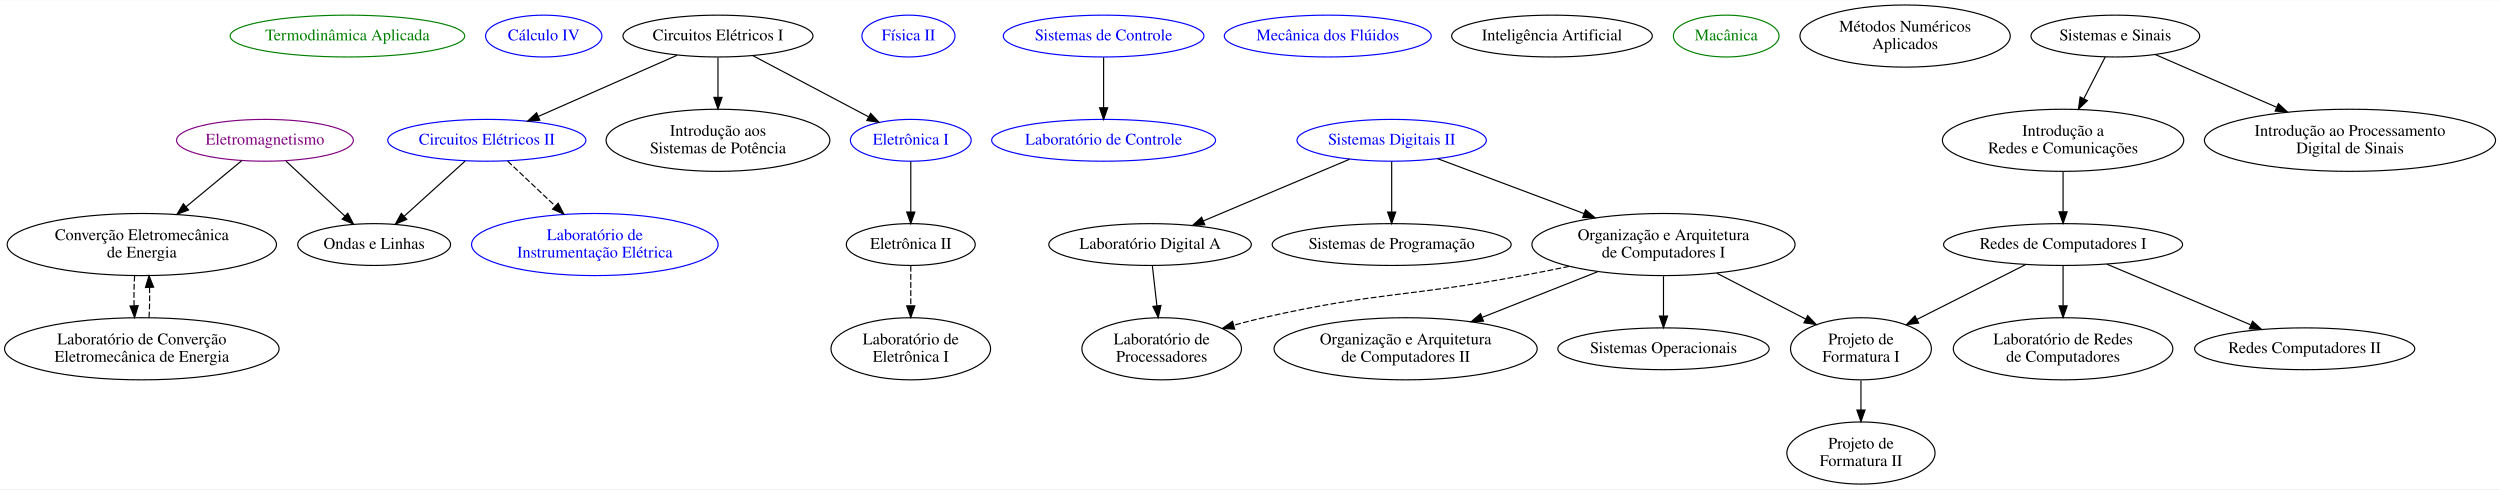
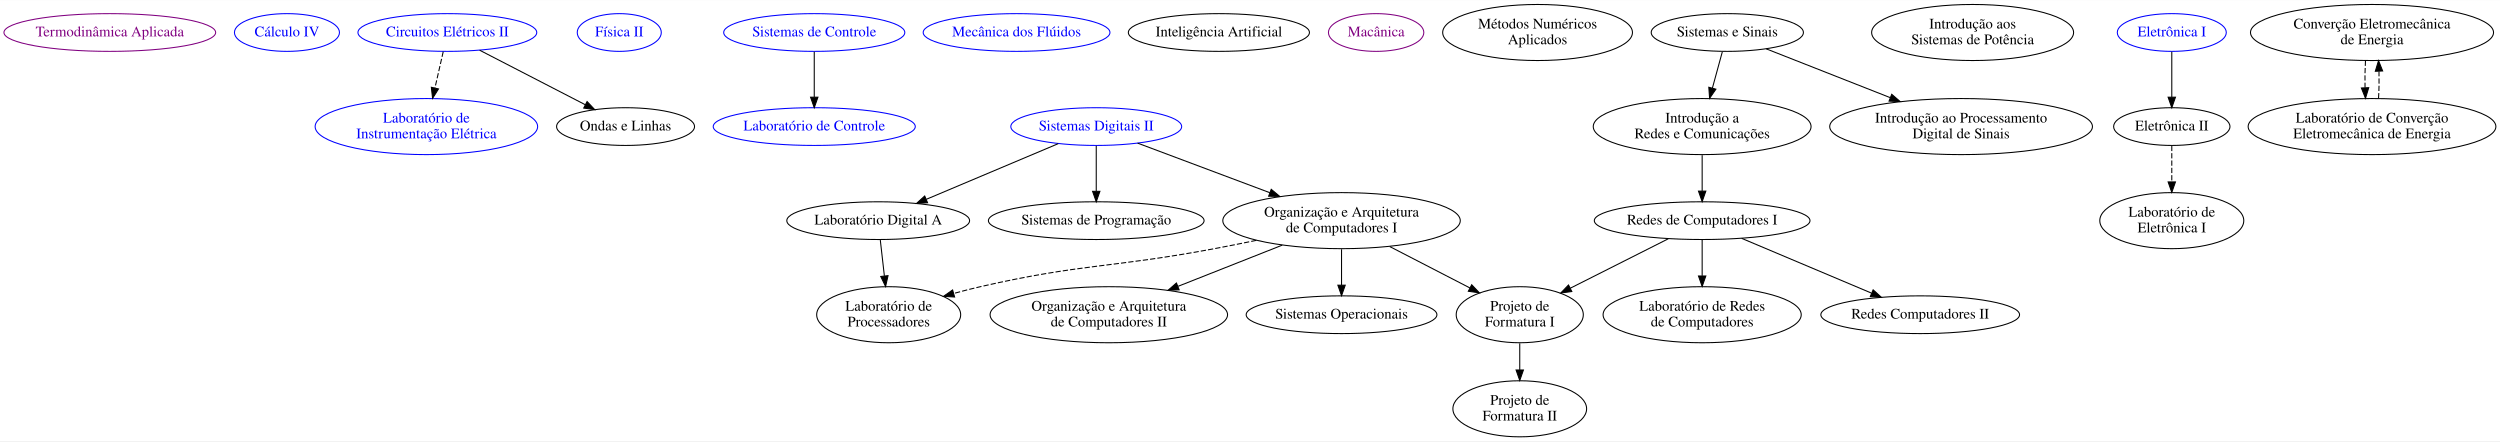
- <svg xmlns="http://www.w3.org/2000/svg" width="2152pt" height="421pt" viewBox="0.00 0.00 2152.24 420.70">
+ <svg xmlns="http://www.w3.org/2000/svg" width="2385pt" height="421pt" viewBox="0.00 0.00 2384.83 420.70">
  <g id="graph0" class="graph" transform="scale(1 1) rotate(0) translate(4 416.7)">
-     <polygon fill="white" stroke="transparent" points="-4,4 -4,-416.7 2148.24,-416.7 2148.24,4 -4,4" />
+     <polygon fill="white" stroke="transparent" points="-4,4 -4,-416.7 2380.83,-416.7 2380.83,4 -4,4" />
    <g id="node1" class="node">
-       <ellipse fill="none" stroke="green" cx="295.09" cy="-385.83" rx="100.98" ry="18" />
-       <text text-anchor="middle" x="295.09" y="-382.13" font-family="Times,serif" font-size="14.00" fill="green">Termodinâmica Aplicada</text>
+       <ellipse fill="none" stroke="purple" cx="100.74" cy="-385.83" rx="100.98" ry="18" />
+       <text text-anchor="middle" x="100.74" y="-382.13" font-family="Times,serif" font-size="14.00" fill="purple">Termodinâmica Aplicada</text>
    </g>
    <g id="node2" class="node">
-       <ellipse fill="none" stroke="blue" cx="464.09" cy="-385.83" rx="50.09" ry="18" />
-       <text text-anchor="middle" x="464.09" y="-382.13" font-family="Times,serif" font-size="14.00" fill="blue">Cálculo IV</text>
+       <ellipse fill="none" stroke="blue" cx="269.74" cy="-385.83" rx="50.09" ry="18" />
+       <text text-anchor="middle" x="269.74" y="-382.13" font-family="Times,serif" font-size="14.00" fill="blue">Cálculo IV</text>
    </g>
    <g id="node3" class="node">
-       <ellipse fill="none" stroke="blue" cx="415.09" cy="-296.09" rx="85.29" ry="18" />
-       <text text-anchor="middle" x="415.09" y="-292.39" font-family="Times,serif" font-size="14.00" fill="blue">Circuitos Elétricos II</text>
+       <ellipse fill="none" stroke="blue" cx="422.74" cy="-385.83" rx="85.29" ry="18" />
+       <text text-anchor="middle" x="422.74" y="-382.13" font-family="Times,serif" font-size="14.00" fill="blue">Circuitos Elétricos II</text>
    </g>
    <g id="node4" class="node">
-       <ellipse fill="none" stroke="blue" cx="508.09" cy="-206.35" rx="106.13" ry="26.74" />
-       <text text-anchor="middle" x="508.09" y="-210.15" font-family="Times,serif" font-size="14.00" fill="blue">Laboratório de </text>
-       <text text-anchor="middle" x="508.09" y="-195.15" font-family="Times,serif" font-size="14.00" fill="blue"> Instrumentação Elétrica</text>
+       <ellipse fill="none" stroke="blue" cx="402.74" cy="-296.09" rx="106.13" ry="26.74" />
+       <text text-anchor="middle" x="402.74" y="-299.89" font-family="Times,serif" font-size="14.00" fill="blue">Laboratório de </text>
+       <text text-anchor="middle" x="402.74" y="-284.89" font-family="Times,serif" font-size="14.00" fill="blue"> Instrumentação Elétrica</text>
+     </g>
+     <g id="edge1" class="edge">
+       <path fill="none" stroke="black" stroke-dasharray="5,2" d="M418.79,-367.5C416.53,-357.59 413.61,-344.78 410.88,-332.82" />
+       <polygon fill="black" stroke="black" points="414.29,-332.01 408.66,-323.04 407.47,-333.57 414.29,-332.01" />
+     </g>
+     <g id="node22" class="node">
+       <ellipse fill="none" stroke="black" cx="592.74" cy="-296.09" rx="65.79" ry="18" />
+       <text text-anchor="middle" x="592.74" y="-292.39" font-family="Times,serif" font-size="14.00">Ondas e Linhas</text>
+     </g>
+     <g id="edge9" class="edge">
+       <path fill="none" stroke="black" d="M453.53,-368.94C481.79,-354.35 523.79,-332.68 554.26,-316.95" />
+       <polygon fill="black" stroke="black" points="556.04,-319.97 563.32,-312.27 552.83,-313.75 556.04,-319.97" />
+     </g>
+     <g id="node5" class="node">
+       <ellipse fill="none" stroke="blue" cx="586.74" cy="-385.83" rx="40.09" ry="18" />
+       <text text-anchor="middle" x="586.74" y="-382.13" font-family="Times,serif" font-size="14.00" fill="blue">Física II</text>
+     </g>
+     <g id="node6" class="node">
+       <ellipse fill="none" stroke="blue" cx="772.74" cy="-385.83" rx="86.38" ry="18" />
+       <text text-anchor="middle" x="772.74" y="-382.13" font-family="Times,serif" font-size="14.00" fill="blue">Sistemas de Controle</text>
+     </g>
+     <g id="node21" class="node">
+       <ellipse fill="none" stroke="blue" cx="772.74" cy="-296.09" rx="96.38" ry="18" />
+       <text text-anchor="middle" x="772.74" y="-292.39" font-family="Times,serif" font-size="14.00" fill="blue">Laboratório de Controle</text>
+     </g>
+     <g id="edge8" class="edge">
+       <path fill="none" stroke="black" d="M772.74,-367.5C772.74,-355.16 772.74,-338.34 772.74,-324.23" />
+       <polygon fill="black" stroke="black" points="776.24,-324.09 772.74,-314.09 769.24,-324.09 776.24,-324.09" />
+     </g>
+     <g id="node7" class="node">
+       <ellipse fill="none" stroke="blue" cx="965.74" cy="-385.83" rx="89.08" ry="18" />
+       <text text-anchor="middle" x="965.74" y="-382.13" font-family="Times,serif" font-size="14.00" fill="blue">Mecânica dos Flúidos</text>
+     </g>
+     <g id="node8" class="node">
+       <ellipse fill="none" stroke="black" cx="1158.74" cy="-385.83" rx="86.38" ry="18" />
+       <text text-anchor="middle" x="1158.74" y="-382.13" font-family="Times,serif" font-size="14.00">Inteligência Artificial</text>
+     </g>
+     <g id="node9" class="node">
+       <ellipse fill="none" stroke="purple" cx="1308.74" cy="-385.83" rx="45.49" ry="18" />
+       <text text-anchor="middle" x="1308.74" y="-382.13" font-family="Times,serif" font-size="14.00" fill="purple">Macânica</text>
+     </g>
+     <g id="node10" class="node">
+       <ellipse fill="none" stroke="black" cx="1462.74" cy="-385.83" rx="90.52" ry="26.74" />
+       <text text-anchor="middle" x="1462.74" y="-389.63" font-family="Times,serif" font-size="14.00">Métodos Numéricos</text>
+       <text text-anchor="middle" x="1462.74" y="-374.63" font-family="Times,serif" font-size="14.00"> Aplicados</text>
+     </g>
+     <g id="node11" class="node">
+       <ellipse fill="none" stroke="blue" cx="1041.74" cy="-296.09" rx="81.49" ry="18" />
+       <text text-anchor="middle" x="1041.74" y="-292.39" font-family="Times,serif" font-size="14.00" fill="blue">Sistemas Digitais II</text>
+     </g>
+     <g id="node13" class="node">
+       <ellipse fill="none" stroke="black" cx="1275.74" cy="-206.35" rx="113.27" ry="26.74" />
+       <text text-anchor="middle" x="1275.74" y="-210.15" font-family="Times,serif" font-size="14.00">Organização e Arquitetura</text>
+       <text text-anchor="middle" x="1275.74" y="-195.15" font-family="Times,serif" font-size="14.00"> de Computadores I</text>
    </g>
    <g id="edge2" class="edge">
-       <path fill="none" stroke="black" stroke-dasharray="5,2" d="M433.02,-278.17C444.6,-267.25 460.04,-252.68 473.9,-239.6" />
-       <polygon fill="black" stroke="black" points="476.53,-241.93 481.41,-232.52 471.73,-236.84 476.53,-241.93" />
+       <path fill="none" stroke="black" d="M1081.17,-280.31C1115.61,-267.39 1166.37,-248.36 1207.41,-232.97" />
+       <polygon fill="black" stroke="black" points="1208.67,-236.24 1216.81,-229.45 1206.21,-229.68 1208.67,-236.24" />
+     </g>
+     <g id="node14" class="node">
+       <ellipse fill="none" stroke="black" cx="833.74" cy="-206.35" rx="87.18" ry="18" />
+       <text text-anchor="middle" x="833.74" y="-202.65" font-family="Times,serif" font-size="14.00">Laboratório Digital A</text>
+     </g>
+     <g id="edge3" class="edge">
+       <path fill="none" stroke="black" d="M1005.51,-279.81C970.53,-265.05 917.43,-242.65 879.54,-226.67" />
+       <polygon fill="black" stroke="black" points="880.83,-223.41 870.25,-222.75 878.11,-229.86 880.83,-223.41" />
+     </g>
+     <g id="node27" class="node">
+       <ellipse fill="none" stroke="black" cx="1041.74" cy="-206.35" rx="102.88" ry="18" />
+       <text text-anchor="middle" x="1041.74" y="-202.65" font-family="Times,serif" font-size="14.00">Sistemas de Programação</text>
+     </g>
+     <g id="edge14" class="edge">
+       <path fill="none" stroke="black" d="M1041.74,-277.76C1041.74,-265.42 1041.74,-248.6 1041.74,-234.49" />
+       <polygon fill="black" stroke="black" points="1045.24,-234.35 1041.74,-224.35 1038.24,-234.35 1045.24,-234.35" />
+     </g>
+     <g id="node12" class="node">
+       <ellipse fill="none" stroke="black" cx="1877.74" cy="-385.83" rx="96.33" ry="26.74" />
+       <text text-anchor="middle" x="1877.74" y="-389.63" font-family="Times,serif" font-size="14.00">Introdução aos</text>
+       <text text-anchor="middle" x="1877.74" y="-374.63" font-family="Times,serif" font-size="14.00"> Sistemas de Potência</text>
+     </g>
+     <g id="node25" class="node">
+       <ellipse fill="none" stroke="black" cx="1053.74" cy="-116.61" rx="113.27" ry="26.74" />
+       <text text-anchor="middle" x="1053.74" y="-120.41" font-family="Times,serif" font-size="14.00">Organização e Arquitetura</text>
+       <text text-anchor="middle" x="1053.74" y="-105.41" font-family="Times,serif" font-size="14.00"> de Computadores II</text>
+     </g>
+     <g id="edge12" class="edge">
+       <path fill="none" stroke="black" d="M1219.15,-182.98C1188.88,-171.02 1151.44,-156.22 1119.84,-143.73" />
+       <polygon fill="black" stroke="black" points="1120.82,-140.36 1110.23,-139.94 1118.25,-146.87 1120.82,-140.36" />
+     </g>
+     <g id="node26" class="node">
+       <ellipse fill="none" stroke="black" cx="1275.74" cy="-116.61" rx="90.98" ry="18" />
+       <text text-anchor="middle" x="1275.74" y="-112.91" font-family="Times,serif" font-size="14.00">Sistemas Operacionais</text>
+     </g>
+     <g id="edge13" class="edge">
+       <path fill="none" stroke="black" d="M1275.74,-179.03C1275.74,-168.27 1275.74,-155.84 1275.74,-144.98" />
+       <polygon fill="black" stroke="black" points="1279.24,-144.77 1275.74,-134.77 1272.24,-144.77 1279.24,-144.77" />
+     </g>
+     <g id="node28" class="node">
+       <ellipse fill="none" stroke="black" cx="843.74" cy="-116.61" rx="68.68" ry="26.74" />
+       <text text-anchor="middle" x="843.74" y="-120.41" font-family="Times,serif" font-size="14.00">Laboratório de</text>
+       <text text-anchor="middle" x="843.74" y="-105.41" font-family="Times,serif" font-size="14.00"> Processadores</text>
+     </g>
+     <g id="edge16" class="edge">
+       <path fill="none" stroke="black" stroke-dasharray="5,2" d="M1194.48,-187.55C1180.9,-184.74 1166.94,-181.95 1153.74,-179.48 1055.49,-161.11 1029.21,-165.62 931.74,-143.48 923.28,-141.56 914.43,-139.28 905.75,-136.89" />
+       <polygon fill="black" stroke="black" points="906.62,-133.5 896.04,-134.15 904.72,-140.24 906.62,-133.5" />
+     </g>
+     <g id="node31" class="node">
+       <ellipse fill="none" stroke="black" cx="1445.74" cy="-116.61" rx="60.62" ry="26.74" />
+       <text text-anchor="middle" x="1445.74" y="-120.41" font-family="Times,serif" font-size="14.00">Projeto de</text>
+       <text text-anchor="middle" x="1445.74" y="-105.41" font-family="Times,serif" font-size="14.00"> Formatura I</text>
+     </g>
+     <g id="edge19" class="edge">
+       <path fill="none" stroke="black" d="M1321.75,-181.61C1345.46,-169.37 1374.35,-154.46 1398.27,-142.11" />
+       <polygon fill="black" stroke="black" points="1399.9,-145.21 1407.18,-137.51 1396.69,-138.99 1399.9,-145.21" />
+     </g>
+     <g id="edge15" class="edge">
+       <path fill="none" stroke="black" d="M835.72,-188.02C836.83,-178.2 838.28,-165.56 839.63,-153.69" />
+       <polygon fill="black" stroke="black" points="843.13,-153.89 840.78,-143.56 836.17,-153.1 843.13,-153.89" />
+     </g>
+     <g id="node15" class="node">
+       <ellipse fill="none" stroke="blue" cx="2067.74" cy="-385.83" rx="51.99" ry="18" />
+       <text text-anchor="middle" x="2067.74" y="-382.13" font-family="Times,serif" font-size="14.00" fill="blue">Eletrônica I</text>
+     </g>
+     <g id="node19" class="node">
+       <ellipse fill="none" stroke="black" cx="2067.74" cy="-296.09" rx="55.49" ry="18" />
+       <text text-anchor="middle" x="2067.74" y="-292.39" font-family="Times,serif" font-size="14.00">Eletrônica II</text>
+     </g>
+     <g id="edge6" class="edge">
+       <path fill="none" stroke="black" d="M2067.74,-367.5C2067.74,-355.16 2067.74,-338.34 2067.74,-324.23" />
+       <polygon fill="black" stroke="black" points="2071.24,-324.09 2067.74,-314.09 2064.24,-324.09 2071.24,-324.09" />
+     </g>
+     <g id="node16" class="node">
+       <ellipse fill="none" stroke="black" cx="1643.74" cy="-385.83" rx="72.59" ry="18" />
+       <text text-anchor="middle" x="1643.74" y="-382.13" font-family="Times,serif" font-size="14.00">Sistemas e Sinais</text>
+     </g>
+     <g id="node23" class="node">
+       <ellipse fill="none" stroke="black" cx="1866.74" cy="-296.09" rx="125.32" ry="26.74" />
+       <text text-anchor="middle" x="1866.74" y="-299.89" font-family="Times,serif" font-size="14.00">Introdução ao Processamento</text>
+       <text text-anchor="middle" x="1866.74" y="-284.89" font-family="Times,serif" font-size="14.00"> Digital de Sinais</text>
+     </g>
+     <g id="edge10" class="edge">
+       <path fill="none" stroke="black" d="M1680.82,-370.24C1712.9,-357.62 1760.11,-339.04 1798.93,-323.77" />
+       <polygon fill="black" stroke="black" points="1800.58,-326.88 1808.6,-319.96 1798.02,-320.37 1800.58,-326.88" />
    </g>
    <g id="node24" class="node">
-       <ellipse fill="none" stroke="black" cx="318.09" cy="-206.35" rx="65.79" ry="18" />
-       <text text-anchor="middle" x="318.09" y="-202.65" font-family="Times,serif" font-size="14.00">Ondas e Linhas</text>
-     </g>
-     <g id="edge13" class="edge">
-       <path fill="none" stroke="black" d="M396.38,-278.17C381.53,-264.74 360.58,-245.79 344.09,-230.87" />
-       <polygon fill="black" stroke="black" points="346.17,-228.03 336.4,-223.92 341.47,-233.22 346.17,-228.03" />
-     </g>
-     <g id="node5" class="node">
-       <ellipse fill="none" stroke="blue" cx="778.09" cy="-385.83" rx="40.09" ry="18" />
-       <text text-anchor="middle" x="778.09" y="-382.13" font-family="Times,serif" font-size="14.00" fill="blue">Física II</text>
-     </g>
-     <g id="node6" class="node">
-       <ellipse fill="none" stroke="blue" cx="946.09" cy="-385.83" rx="86.38" ry="18" />
-       <text text-anchor="middle" x="946.09" y="-382.13" font-family="Times,serif" font-size="14.00" fill="blue">Sistemas de Controle</text>
-     </g>
-     <g id="node23" class="node">
-       <ellipse fill="none" stroke="blue" cx="946.09" cy="-296.09" rx="96.38" ry="18" />
-       <text text-anchor="middle" x="946.09" y="-292.39" font-family="Times,serif" font-size="14.00" fill="blue">Laboratório de Controle</text>
-     </g>
-     <g id="edge12" class="edge">
-       <path fill="none" stroke="black" d="M946.09,-367.5C946.09,-355.16 946.09,-338.34 946.09,-324.23" />
-       <polygon fill="black" stroke="black" points="949.59,-324.09 946.09,-314.09 942.59,-324.09 949.59,-324.09" />
-     </g>
-     <g id="node7" class="node">
-       <ellipse fill="none" stroke="blue" cx="1139.09" cy="-385.83" rx="89.08" ry="18" />
-       <text text-anchor="middle" x="1139.09" y="-382.13" font-family="Times,serif" font-size="14.00" fill="blue">Mecânica dos Flúidos</text>
-     </g>
-     <g id="node8" class="node">
-       <ellipse fill="none" stroke="black" cx="1332.09" cy="-385.83" rx="86.38" ry="18" />
-       <text text-anchor="middle" x="1332.09" y="-382.13" font-family="Times,serif" font-size="14.00">Inteligência Artificial</text>
-     </g>
-     <g id="node9" class="node">
-       <ellipse fill="none" stroke="green" cx="1482.09" cy="-385.83" rx="45.49" ry="18" />
-       <text text-anchor="middle" x="1482.09" y="-382.13" font-family="Times,serif" font-size="14.00" fill="green">Macânica</text>
-     </g>
-     <g id="node10" class="node">
-       <ellipse fill="none" stroke="black" cx="1636.09" cy="-385.83" rx="90.52" ry="26.74" />
-       <text text-anchor="middle" x="1636.09" y="-389.63" font-family="Times,serif" font-size="14.00">Métodos Numéricos</text>
-       <text text-anchor="middle" x="1636.09" y="-374.63" font-family="Times,serif" font-size="14.00"> Aplicados</text>
-     </g>
-     <g id="node11" class="node">
-       <ellipse fill="none" stroke="black" cx="614.09" cy="-385.83" rx="81.79" ry="18" />
-       <text text-anchor="middle" x="614.09" y="-382.13" font-family="Times,serif" font-size="14.00">Circuitos Elétricos I</text>
-     </g>
-     <g id="edge1" class="edge">
-       <path fill="none" stroke="black" d="M578.97,-369.35C545.68,-354.67 495.54,-332.56 459.49,-316.67" />
-       <polygon fill="black" stroke="black" points="460.75,-313.4 450.19,-312.57 457.93,-319.8 460.75,-313.4" />
-     </g>
-     <g id="node14" class="node">
-       <ellipse fill="none" stroke="black" cx="614.09" cy="-296.09" rx="96.33" ry="26.74" />
-       <text text-anchor="middle" x="614.09" y="-299.89" font-family="Times,serif" font-size="14.00">Introdução aos</text>
-       <text text-anchor="middle" x="614.09" y="-284.89" font-family="Times,serif" font-size="14.00"> Sistemas de Potência</text>
-     </g>
-     <g id="edge9" class="edge">
-       <path fill="none" stroke="black" d="M614.09,-367.5C614.09,-357.68 614.09,-345.04 614.09,-333.17" />
-       <polygon fill="black" stroke="black" points="617.59,-333.04 614.09,-323.04 610.59,-333.04 617.59,-333.04" />
+       <ellipse fill="none" stroke="black" cx="1619.74" cy="-296.09" rx="103.89" ry="26.74" />
+       <text text-anchor="middle" x="1619.74" y="-299.89" font-family="Times,serif" font-size="14.00">Introdução a</text>
+       <text text-anchor="middle" x="1619.74" y="-284.89" font-family="Times,serif" font-size="14.00"> Redes e Comunicações</text>
+     </g>
+     <g id="edge11" class="edge">
+       <path fill="none" stroke="black" d="M1639,-367.5C1636.29,-357.59 1632.79,-344.78 1629.51,-332.82" />
+       <polygon fill="black" stroke="black" points="1632.85,-331.76 1626.84,-323.04 1626.1,-333.61 1632.85,-331.76" />
    </g>
    <g id="node17" class="node">
-       <ellipse fill="none" stroke="blue" cx="780.09" cy="-296.09" rx="51.99" ry="18" />
-       <text text-anchor="middle" x="780.09" y="-292.39" font-family="Times,serif" font-size="14.00" fill="blue">Eletrônica I</text>
+       <ellipse fill="none" stroke="black" cx="2258.74" cy="-385.83" rx="115.93" ry="26.74" />
+       <text text-anchor="middle" x="2258.74" y="-389.63" font-family="Times,serif" font-size="14.00">Converção Eletromecânica</text>
+       <text text-anchor="middle" x="2258.74" y="-374.63" font-family="Times,serif" font-size="14.00"> de Energia</text>
+     </g>
+     <g id="node18" class="node">
+       <ellipse fill="none" stroke="black" cx="2258.74" cy="-296.09" rx="118.17" ry="26.74" />
+       <text text-anchor="middle" x="2258.74" y="-299.89" font-family="Times,serif" font-size="14.00">Laboratório de Converção</text>
+       <text text-anchor="middle" x="2258.74" y="-284.89" font-family="Times,serif" font-size="14.00"> Eletromecânica de Energia</text>
    </g>
    <g id="edge5" class="edge">
-       <path fill="none" stroke="black" d="M644.15,-368.94C672.17,-354.13 714.02,-332.01 743.88,-316.23" />
-       <polygon fill="black" stroke="black" points="745.52,-319.32 752.73,-311.55 742.25,-313.13 745.52,-319.32" />
-     </g>
-     <g id="node12" class="node">
-       <ellipse fill="none" stroke="purple" cx="224.09" cy="-296.09" rx="76.09" ry="18" />
-       <text text-anchor="middle" x="224.09" y="-292.39" font-family="Times,serif" font-size="14.00" fill="purple">Eletromagnetismo</text>
-     </g>
-     <g id="node19" class="node">
-       <ellipse fill="none" stroke="black" cx="118.09" cy="-206.35" rx="115.93" ry="26.74" />
-       <text text-anchor="middle" x="118.09" y="-210.15" font-family="Times,serif" font-size="14.00">Converção Eletromecânica</text>
-       <text text-anchor="middle" x="118.09" y="-195.15" font-family="Times,serif" font-size="14.00"> de Energia</text>
-     </g>
-     <g id="edge6" class="edge">
-       <path fill="none" stroke="black" d="M204.15,-278.59C190.65,-267.41 172.38,-252.29 156.14,-238.85" />
-       <polygon fill="black" stroke="black" points="158.3,-236.09 148.37,-232.41 153.84,-241.49 158.3,-236.09" />
-     </g>
-     <g id="edge14" class="edge">
-       <path fill="none" stroke="black" d="M242.21,-278.17C256.61,-264.74 276.9,-245.79 292.88,-230.87" />
-       <polygon fill="black" stroke="black" points="295.42,-233.3 300.34,-223.92 290.64,-228.18 295.42,-233.3" />
-     </g>
-     <g id="node13" class="node">
-       <ellipse fill="none" stroke="blue" cx="1194.09" cy="-296.09" rx="81.49" ry="18" />
-       <text text-anchor="middle" x="1194.09" y="-292.39" font-family="Times,serif" font-size="14.00" fill="blue">Sistemas Digitais II</text>
-     </g>
-     <g id="node15" class="node">
-       <ellipse fill="none" stroke="black" cx="1428.09" cy="-206.35" rx="113.27" ry="26.74" />
-       <text text-anchor="middle" x="1428.09" y="-210.15" font-family="Times,serif" font-size="14.00">Organização e Arquitetura</text>
-       <text text-anchor="middle" x="1428.09" y="-195.15" font-family="Times,serif" font-size="14.00"> de Computadores I</text>
-     </g>
-     <g id="edge3" class="edge">
-       <path fill="none" stroke="black" d="M1233.52,-280.31C1267.96,-267.39 1318.71,-248.36 1359.75,-232.97" />
-       <polygon fill="black" stroke="black" points="1361.02,-236.24 1369.15,-229.45 1358.56,-229.68 1361.02,-236.24" />
-     </g>
-     <g id="node16" class="node">
-       <ellipse fill="none" stroke="black" cx="986.09" cy="-206.35" rx="87.18" ry="18" />
-       <text text-anchor="middle" x="986.09" y="-202.65" font-family="Times,serif" font-size="14.00">Laboratório Digital A</text>
+       <path fill="none" stroke="black" stroke-dasharray="5,2" d="M2252.52,-358.98C2252.02,-350.93 2251.87,-341.9 2252.08,-333.28" />
+       <polygon fill="black" stroke="black" points="2255.59,-333.2 2252.52,-323.06 2248.6,-332.9 2255.59,-333.2" />
    </g>
    <g id="edge4" class="edge">
-       <path fill="none" stroke="black" d="M1157.86,-279.81C1122.88,-265.05 1069.78,-242.65 1031.89,-226.67" />
-       <polygon fill="black" stroke="black" points="1033.17,-223.41 1022.6,-222.75 1030.45,-229.86 1033.17,-223.41" />
+       <path fill="none" stroke="black" stroke-dasharray="5,2" d="M2264.96,-323.06C2265.47,-331.12 2265.61,-340.15 2265.4,-348.77" />
+       <polygon fill="black" stroke="black" points="2261.89,-348.84 2264.96,-358.98 2268.88,-349.14 2261.89,-348.84" />
+     </g>
+     <g id="node20" class="node">
+       <ellipse fill="none" stroke="black" cx="2067.74" cy="-206.35" rx="68.68" ry="26.74" />
+       <text text-anchor="middle" x="2067.74" y="-210.15" font-family="Times,serif" font-size="14.00">Laboratório de</text>
+       <text text-anchor="middle" x="2067.74" y="-195.15" font-family="Times,serif" font-size="14.00"> Eletrônica I</text>
+     </g>
+     <g id="edge7" class="edge">
+       <path fill="none" stroke="black" stroke-dasharray="5,2" d="M2067.74,-277.76C2067.74,-267.94 2067.74,-255.3 2067.74,-243.43" />
+       <polygon fill="black" stroke="black" points="2071.24,-243.3 2067.74,-233.3 2064.24,-243.3 2071.24,-243.3" />
    </g>
    <g id="node29" class="node">
-       <ellipse fill="none" stroke="black" cx="1194.09" cy="-206.35" rx="102.88" ry="18" />
-       <text text-anchor="middle" x="1194.09" y="-202.65" font-family="Times,serif" font-size="14.00">Sistemas de Programação</text>
-     </g>
-     <g id="edge19" class="edge">
-       <path fill="none" stroke="black" d="M1194.09,-277.76C1194.09,-265.42 1194.09,-248.6 1194.09,-234.49" />
-       <polygon fill="black" stroke="black" points="1197.59,-234.35 1194.09,-224.35 1190.59,-234.35 1197.59,-234.35" />
-     </g>
-     <g id="node27" class="node">
-       <ellipse fill="none" stroke="black" cx="1206.09" cy="-116.61" rx="113.27" ry="26.74" />
-       <text text-anchor="middle" x="1206.09" y="-120.41" font-family="Times,serif" font-size="14.00">Organização e Arquitetura</text>
-       <text text-anchor="middle" x="1206.09" y="-105.41" font-family="Times,serif" font-size="14.00"> de Computadores II</text>
+       <ellipse fill="none" stroke="black" cx="1619.74" cy="-206.35" rx="102.88" ry="18" />
+       <text text-anchor="middle" x="1619.74" y="-202.65" font-family="Times,serif" font-size="14.00">Redes de Computadores I</text>
    </g>
    <g id="edge17" class="edge">
-       <path fill="none" stroke="black" d="M1371.49,-182.98C1341.22,-171.02 1303.78,-156.22 1272.18,-143.73" />
-       <polygon fill="black" stroke="black" points="1273.16,-140.36 1262.58,-139.94 1270.59,-146.87 1273.16,-140.36" />
-     </g>
-     <g id="node28" class="node">
-       <ellipse fill="none" stroke="black" cx="1428.09" cy="-116.61" rx="90.98" ry="18" />
-       <text text-anchor="middle" x="1428.09" y="-112.91" font-family="Times,serif" font-size="14.00">Sistemas Operacionais</text>
+       <path fill="none" stroke="black" d="M1619.74,-268.77C1619.74,-258.01 1619.74,-245.58 1619.74,-234.72" />
+       <polygon fill="black" stroke="black" points="1623.24,-234.51 1619.74,-224.51 1616.24,-234.51 1623.24,-234.51" />
+     </g>
+     <g id="node30" class="node">
+       <ellipse fill="none" stroke="black" cx="1619.74" cy="-116.61" rx="94.51" ry="26.74" />
+       <text text-anchor="middle" x="1619.74" y="-120.41" font-family="Times,serif" font-size="14.00">Laboratório de Redes</text>
+       <text text-anchor="middle" x="1619.74" y="-105.41" font-family="Times,serif" font-size="14.00"> de Computadores</text>
    </g>
    <g id="edge18" class="edge">
-       <path fill="none" stroke="black" d="M1428.09,-179.03C1428.09,-168.27 1428.09,-155.84 1428.09,-144.98" />
-       <polygon fill="black" stroke="black" points="1431.59,-144.77 1428.09,-134.77 1424.59,-144.77 1431.59,-144.77" />
-     </g>
-     <g id="node30" class="node">
-       <ellipse fill="none" stroke="black" cx="996.09" cy="-116.61" rx="68.68" ry="26.74" />
-       <text text-anchor="middle" x="996.09" y="-120.41" font-family="Times,serif" font-size="14.00">Laboratório de</text>
-       <text text-anchor="middle" x="996.09" y="-105.41" font-family="Times,serif" font-size="14.00"> Processadores</text>
+       <path fill="none" stroke="black" d="M1619.74,-188.02C1619.74,-178.2 1619.74,-165.56 1619.74,-153.69" />
+       <polygon fill="black" stroke="black" points="1623.24,-153.56 1619.74,-143.56 1616.24,-153.56 1623.24,-153.56" />
+     </g>
+     <g id="edge20" class="edge">
+       <path fill="none" stroke="black" d="M1587.42,-189.05C1561.15,-175.8 1523.68,-156.91 1493.88,-141.88" />
+       <polygon fill="black" stroke="black" points="1495.4,-138.73 1484.89,-137.35 1492.25,-144.98 1495.4,-138.73" />
+     </g>
+     <g id="node32" class="node">
+       <ellipse fill="none" stroke="black" cx="1827.74" cy="-116.61" rx="94.78" ry="18" />
+       <text text-anchor="middle" x="1827.74" y="-112.91" font-family="Times,serif" font-size="14.00">Redes Computadores II</text>
    </g>
    <g id="edge21" class="edge">
-       <path fill="none" stroke="black" stroke-dasharray="5,2" d="M1346.82,-187.55C1333.24,-184.74 1319.28,-181.95 1306.09,-179.48 1207.83,-161.11 1181.56,-165.62 1084.09,-143.48 1075.62,-141.56 1066.78,-139.28 1058.09,-136.89" />
-       <polygon fill="black" stroke="black" points="1058.96,-133.5 1048.39,-134.15 1057.06,-140.24 1058.96,-133.5" />
+       <path fill="none" stroke="black" d="M1657.41,-189.46C1692.12,-174.82 1743.75,-153.04 1781.07,-137.3" />
+       <polygon fill="black" stroke="black" points="1782.85,-140.35 1790.7,-133.23 1780.13,-133.9 1782.85,-140.35" />
    </g>
    <g id="node33" class="node">
-       <ellipse fill="none" stroke="black" cx="1598.09" cy="-116.61" rx="60.62" ry="26.74" />
-       <text text-anchor="middle" x="1598.09" y="-120.41" font-family="Times,serif" font-size="14.00">Projeto de</text>
-       <text text-anchor="middle" x="1598.09" y="-105.41" font-family="Times,serif" font-size="14.00"> Formatura I</text>
-     </g>
-     <g id="edge24" class="edge">
-       <path fill="none" stroke="black" d="M1474.09,-181.61C1497.81,-169.37 1526.7,-154.46 1550.62,-142.11" />
-       <polygon fill="black" stroke="black" points="1552.24,-145.21 1559.52,-137.51 1549.03,-138.99 1552.24,-145.21" />
-     </g>
-     <g id="edge20" class="edge">
-       <path fill="none" stroke="black" d="M988.06,-188.02C989.18,-178.2 990.62,-165.56 991.97,-153.69" />
-       <polygon fill="black" stroke="black" points="995.47,-153.89 993.13,-143.56 988.52,-153.1 995.47,-153.89" />
-     </g>
-     <g id="node21" class="node">
-       <ellipse fill="none" stroke="black" cx="780.09" cy="-206.35" rx="55.49" ry="18" />
-       <text text-anchor="middle" x="780.09" y="-202.65" font-family="Times,serif" font-size="14.00">Eletrônica II</text>
-     </g>
-     <g id="edge10" class="edge">
-       <path fill="none" stroke="black" d="M780.09,-277.76C780.09,-265.42 780.09,-248.6 780.09,-234.49" />
-       <polygon fill="black" stroke="black" points="783.59,-234.35 780.09,-224.35 776.59,-234.35 783.59,-234.35" />
-     </g>
-     <g id="node18" class="node">
-       <ellipse fill="none" stroke="black" cx="1817.09" cy="-385.83" rx="72.59" ry="18" />
-       <text text-anchor="middle" x="1817.09" y="-382.13" font-family="Times,serif" font-size="14.00">Sistemas e Sinais</text>
-     </g>
-     <g id="node25" class="node">
-       <ellipse fill="none" stroke="black" cx="2019.09" cy="-296.09" rx="125.32" ry="26.74" />
-       <text text-anchor="middle" x="2019.09" y="-299.89" font-family="Times,serif" font-size="14.00">Introdução ao Processamento</text>
-       <text text-anchor="middle" x="2019.09" y="-284.89" font-family="Times,serif" font-size="14.00"> Digital de Sinais</text>
-     </g>
-     <g id="edge15" class="edge">
-       <path fill="none" stroke="black" d="M1851.35,-369.95C1879.85,-357.57 1921.19,-339.61 1955.69,-324.63" />
-       <polygon fill="black" stroke="black" points="1957.44,-327.68 1965.22,-320.49 1954.66,-321.26 1957.44,-327.68" />
-     </g>
-     <g id="node26" class="node">
-       <ellipse fill="none" stroke="black" cx="1772.09" cy="-296.09" rx="103.89" ry="26.74" />
-       <text text-anchor="middle" x="1772.09" y="-299.89" font-family="Times,serif" font-size="14.00">Introdução a</text>
-       <text text-anchor="middle" x="1772.09" y="-284.89" font-family="Times,serif" font-size="14.00"> Redes e Comunicações</text>
-     </g>
-     <g id="edge16" class="edge">
-       <path fill="none" stroke="black" d="M1808.41,-367.91C1803.2,-357.75 1796.38,-344.45 1790.05,-332.11" />
-       <polygon fill="black" stroke="black" points="1793.02,-330.24 1785.34,-322.94 1786.79,-333.44 1793.02,-330.24" />
-     </g>
-     <g id="node20" class="node">
-       <ellipse fill="none" stroke="black" cx="118.09" cy="-116.61" rx="118.17" ry="26.74" />
-       <text text-anchor="middle" x="118.09" y="-120.41" font-family="Times,serif" font-size="14.00">Laboratório de Converção</text>
-       <text text-anchor="middle" x="118.09" y="-105.41" font-family="Times,serif" font-size="14.00"> Eletromecânica de Energia</text>
-     </g>
-     <g id="edge8" class="edge">
-       <path fill="none" stroke="black" stroke-dasharray="5,2" d="M111.87,-179.5C111.37,-171.45 111.22,-162.42 111.43,-153.8" />
-       <polygon fill="black" stroke="black" points="114.94,-153.72 111.86,-143.58 107.94,-153.42 114.94,-153.72" />
-     </g>
-     <g id="edge7" class="edge">
-       <path fill="none" stroke="black" stroke-dasharray="5,2" d="M124.31,-143.58C124.81,-151.64 124.95,-160.67 124.74,-169.29" />
-       <polygon fill="black" stroke="black" points="121.23,-169.36 124.3,-179.5 128.23,-169.66 121.23,-169.36" />
-     </g>
-     <g id="node22" class="node">
-       <ellipse fill="none" stroke="black" cx="780.09" cy="-116.61" rx="68.68" ry="26.74" />
-       <text text-anchor="middle" x="780.09" y="-120.41" font-family="Times,serif" font-size="14.00">Laboratório de</text>
-       <text text-anchor="middle" x="780.09" y="-105.41" font-family="Times,serif" font-size="14.00"> Eletrônica I</text>
-     </g>
-     <g id="edge11" class="edge">
-       <path fill="none" stroke="black" stroke-dasharray="5,2" d="M780.09,-188.02C780.09,-178.2 780.09,-165.56 780.09,-153.69" />
-       <polygon fill="black" stroke="black" points="783.59,-153.56 780.09,-143.56 776.59,-153.56 783.59,-153.56" />
-     </g>
-     <g id="node31" class="node">
-       <ellipse fill="none" stroke="black" cx="1772.09" cy="-206.35" rx="102.88" ry="18" />
-       <text text-anchor="middle" x="1772.09" y="-202.65" font-family="Times,serif" font-size="14.00">Redes de Computadores I</text>
+       <ellipse fill="none" stroke="black" cx="1445.74" cy="-26.87" rx="63.78" ry="26.74" />
+       <text text-anchor="middle" x="1445.74" y="-30.67" font-family="Times,serif" font-size="14.00">Projeto de</text>
+       <text text-anchor="middle" x="1445.74" y="-15.67" font-family="Times,serif" font-size="14.00"> Formatura II</text>
    </g>
    <g id="edge22" class="edge">
-       <path fill="none" stroke="black" d="M1772.09,-268.77C1772.09,-258.01 1772.09,-245.58 1772.09,-234.72" />
-       <polygon fill="black" stroke="black" points="1775.59,-234.51 1772.09,-224.51 1768.59,-234.51 1775.59,-234.51" />
-     </g>
-     <g id="node32" class="node">
-       <ellipse fill="none" stroke="black" cx="1772.09" cy="-116.61" rx="94.51" ry="26.74" />
-       <text text-anchor="middle" x="1772.09" y="-120.41" font-family="Times,serif" font-size="14.00">Laboratório de Redes</text>
-       <text text-anchor="middle" x="1772.09" y="-105.41" font-family="Times,serif" font-size="14.00"> de Computadores</text>
-     </g>
-     <g id="edge23" class="edge">
-       <path fill="none" stroke="black" d="M1772.09,-188.02C1772.09,-178.2 1772.09,-165.56 1772.09,-153.69" />
-       <polygon fill="black" stroke="black" points="1775.59,-153.56 1772.09,-143.56 1768.59,-153.56 1775.59,-153.56" />
-     </g>
-     <g id="edge25" class="edge">
-       <path fill="none" stroke="black" d="M1739.77,-189.05C1713.49,-175.8 1676.03,-156.91 1646.22,-141.88" />
-       <polygon fill="black" stroke="black" points="1647.74,-138.73 1637.24,-137.35 1644.59,-144.98 1647.74,-138.73" />
-     </g>
-     <g id="node34" class="node">
-       <ellipse fill="none" stroke="black" cx="1980.09" cy="-116.61" rx="94.78" ry="18" />
-       <text text-anchor="middle" x="1980.09" y="-112.91" font-family="Times,serif" font-size="14.00">Redes Computadores II</text>
-     </g>
-     <g id="edge26" class="edge">
-       <path fill="none" stroke="black" d="M1809.75,-189.46C1844.47,-174.82 1896.1,-153.04 1933.41,-137.3" />
-       <polygon fill="black" stroke="black" points="1935.2,-140.35 1943.05,-133.23 1932.48,-133.9 1935.2,-140.35" />
-     </g>
-     <g id="node35" class="node">
-       <ellipse fill="none" stroke="black" cx="1598.09" cy="-26.87" rx="63.78" ry="26.74" />
-       <text text-anchor="middle" x="1598.09" y="-30.67" font-family="Times,serif" font-size="14.00">Projeto de</text>
-       <text text-anchor="middle" x="1598.09" y="-15.67" font-family="Times,serif" font-size="14.00"> Formatura II</text>
-     </g>
-     <g id="edge27" class="edge">
-       <path fill="none" stroke="black" d="M1598.09,-89.29C1598.09,-81.32 1598.09,-72.43 1598.09,-63.94" />
-       <polygon fill="black" stroke="black" points="1601.59,-63.87 1598.09,-53.87 1594.59,-63.87 1601.59,-63.87" />
+       <path fill="none" stroke="black" d="M1445.74,-89.29C1445.74,-81.32 1445.74,-72.43 1445.74,-63.94" />
+       <polygon fill="black" stroke="black" points="1449.24,-63.87 1445.74,-53.87 1442.24,-63.87 1449.24,-63.87" />
    </g>
  </g>
</svg>
